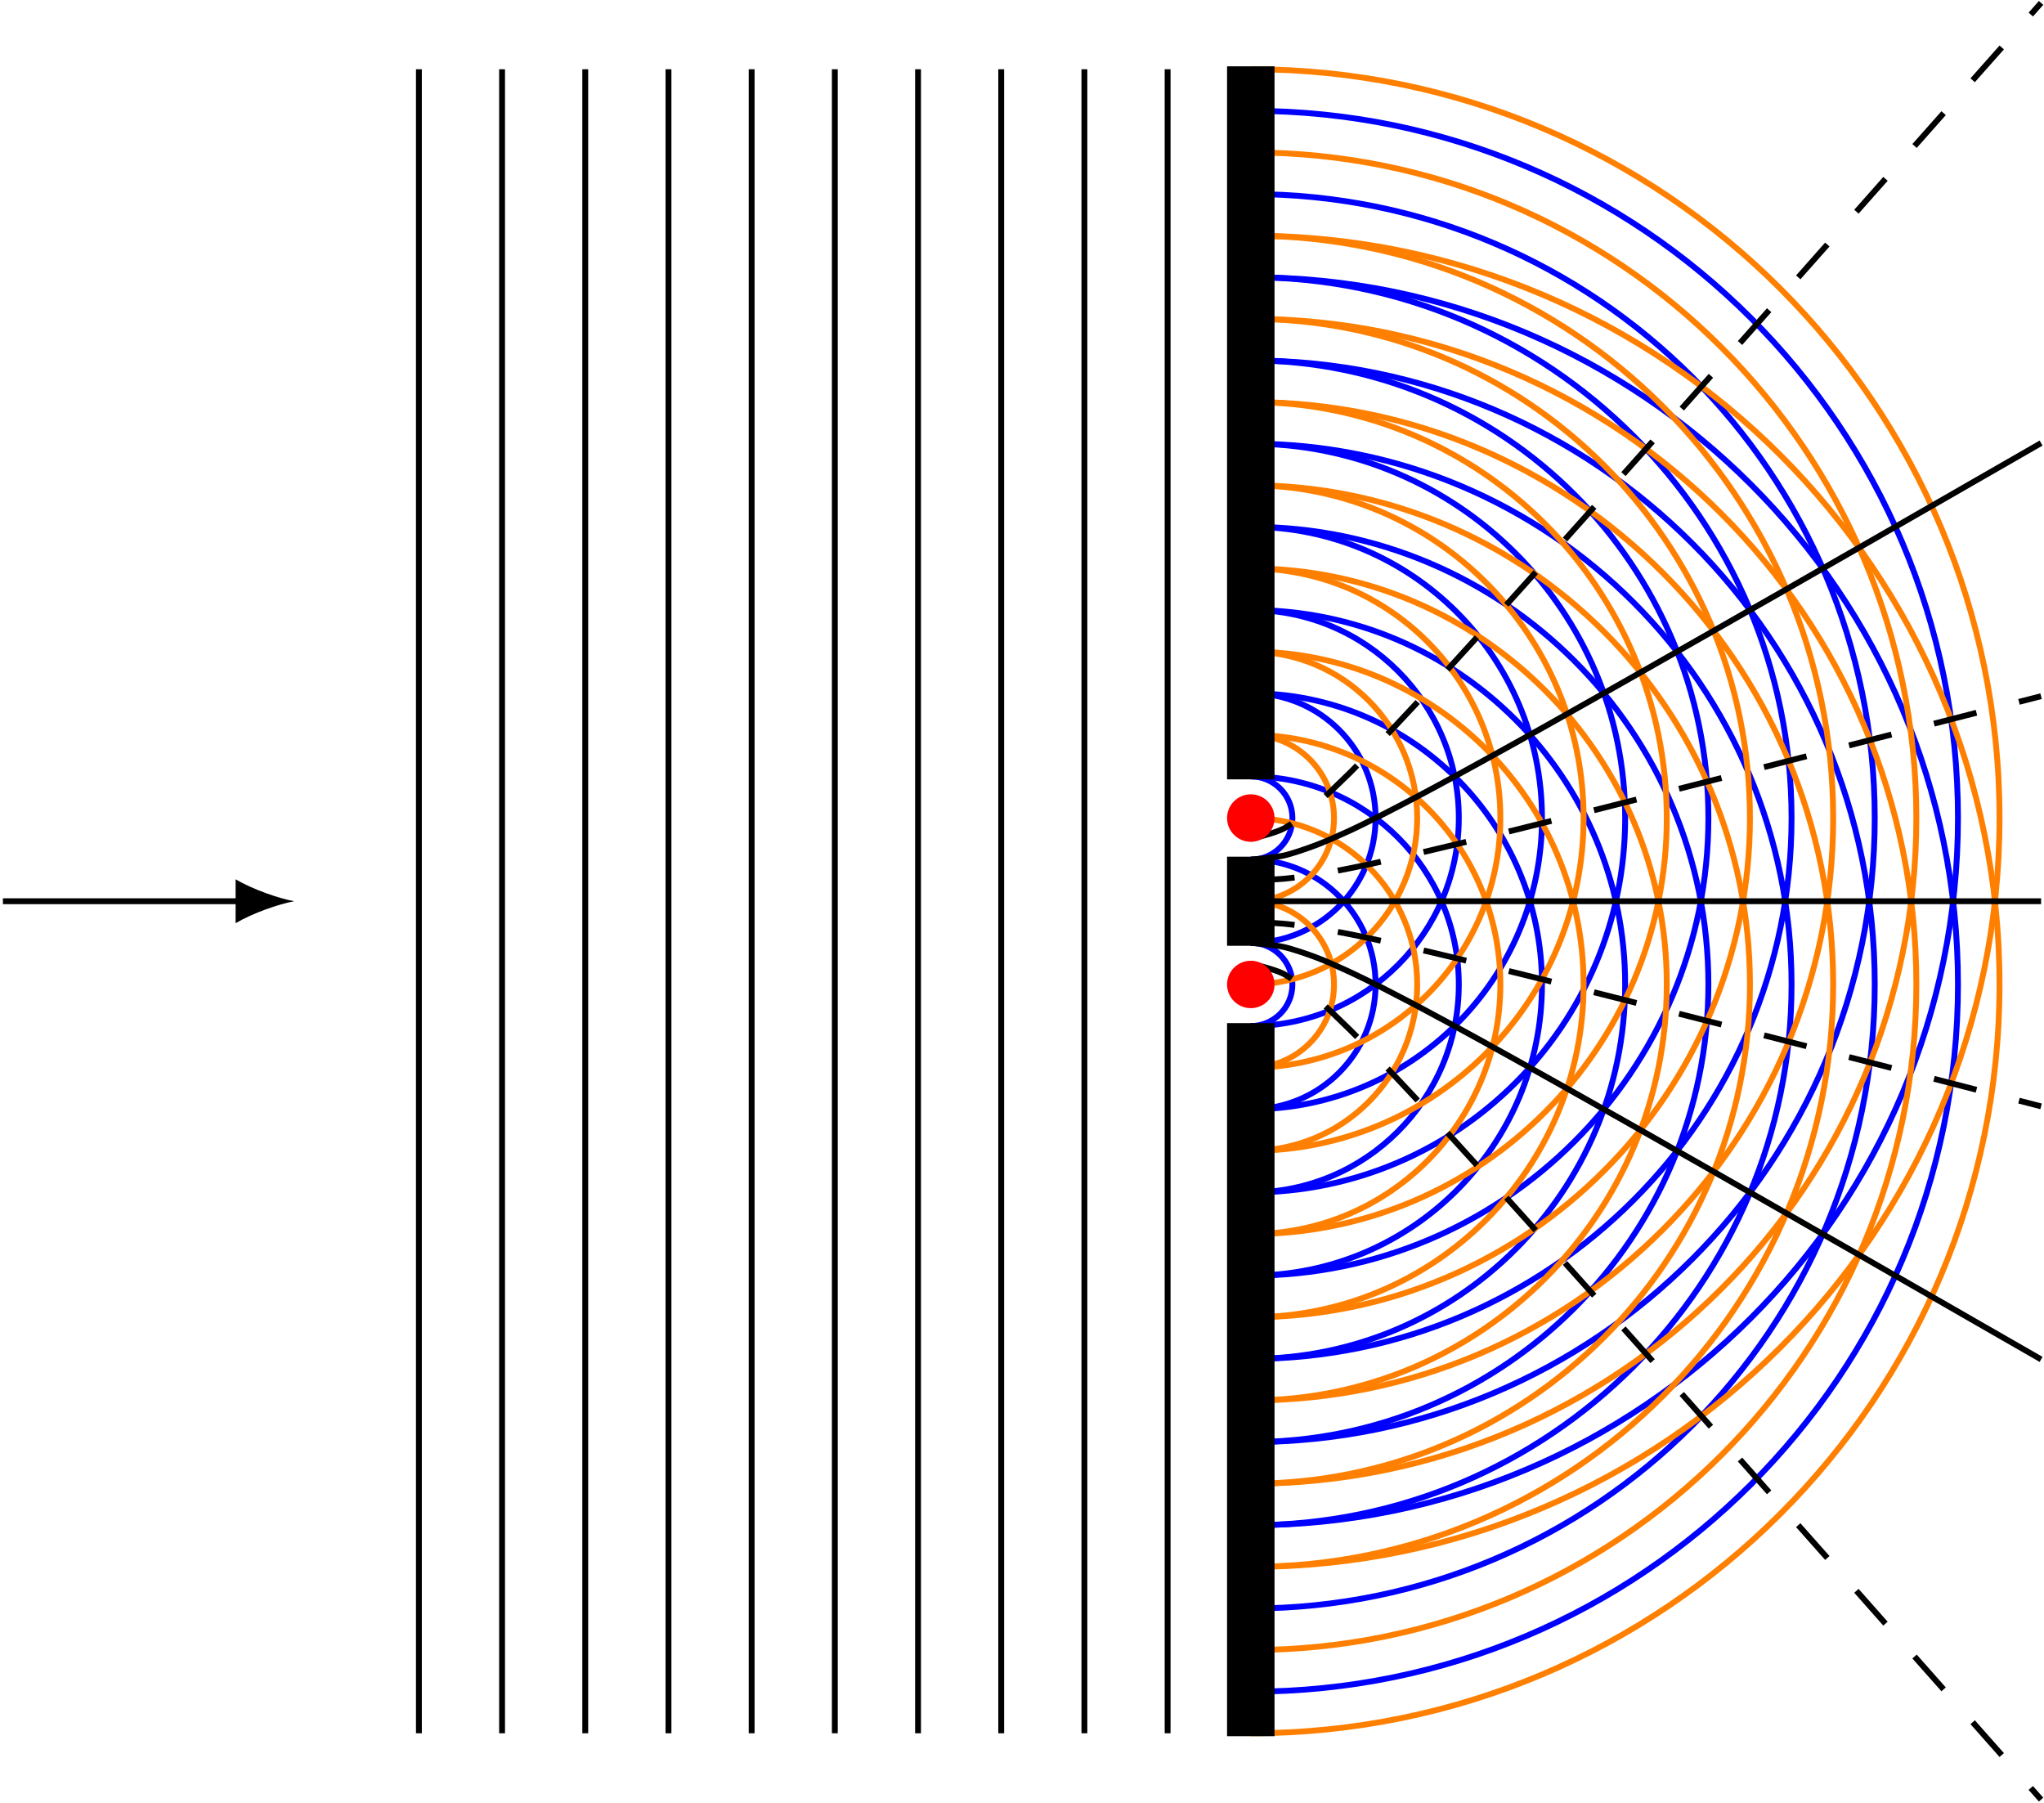
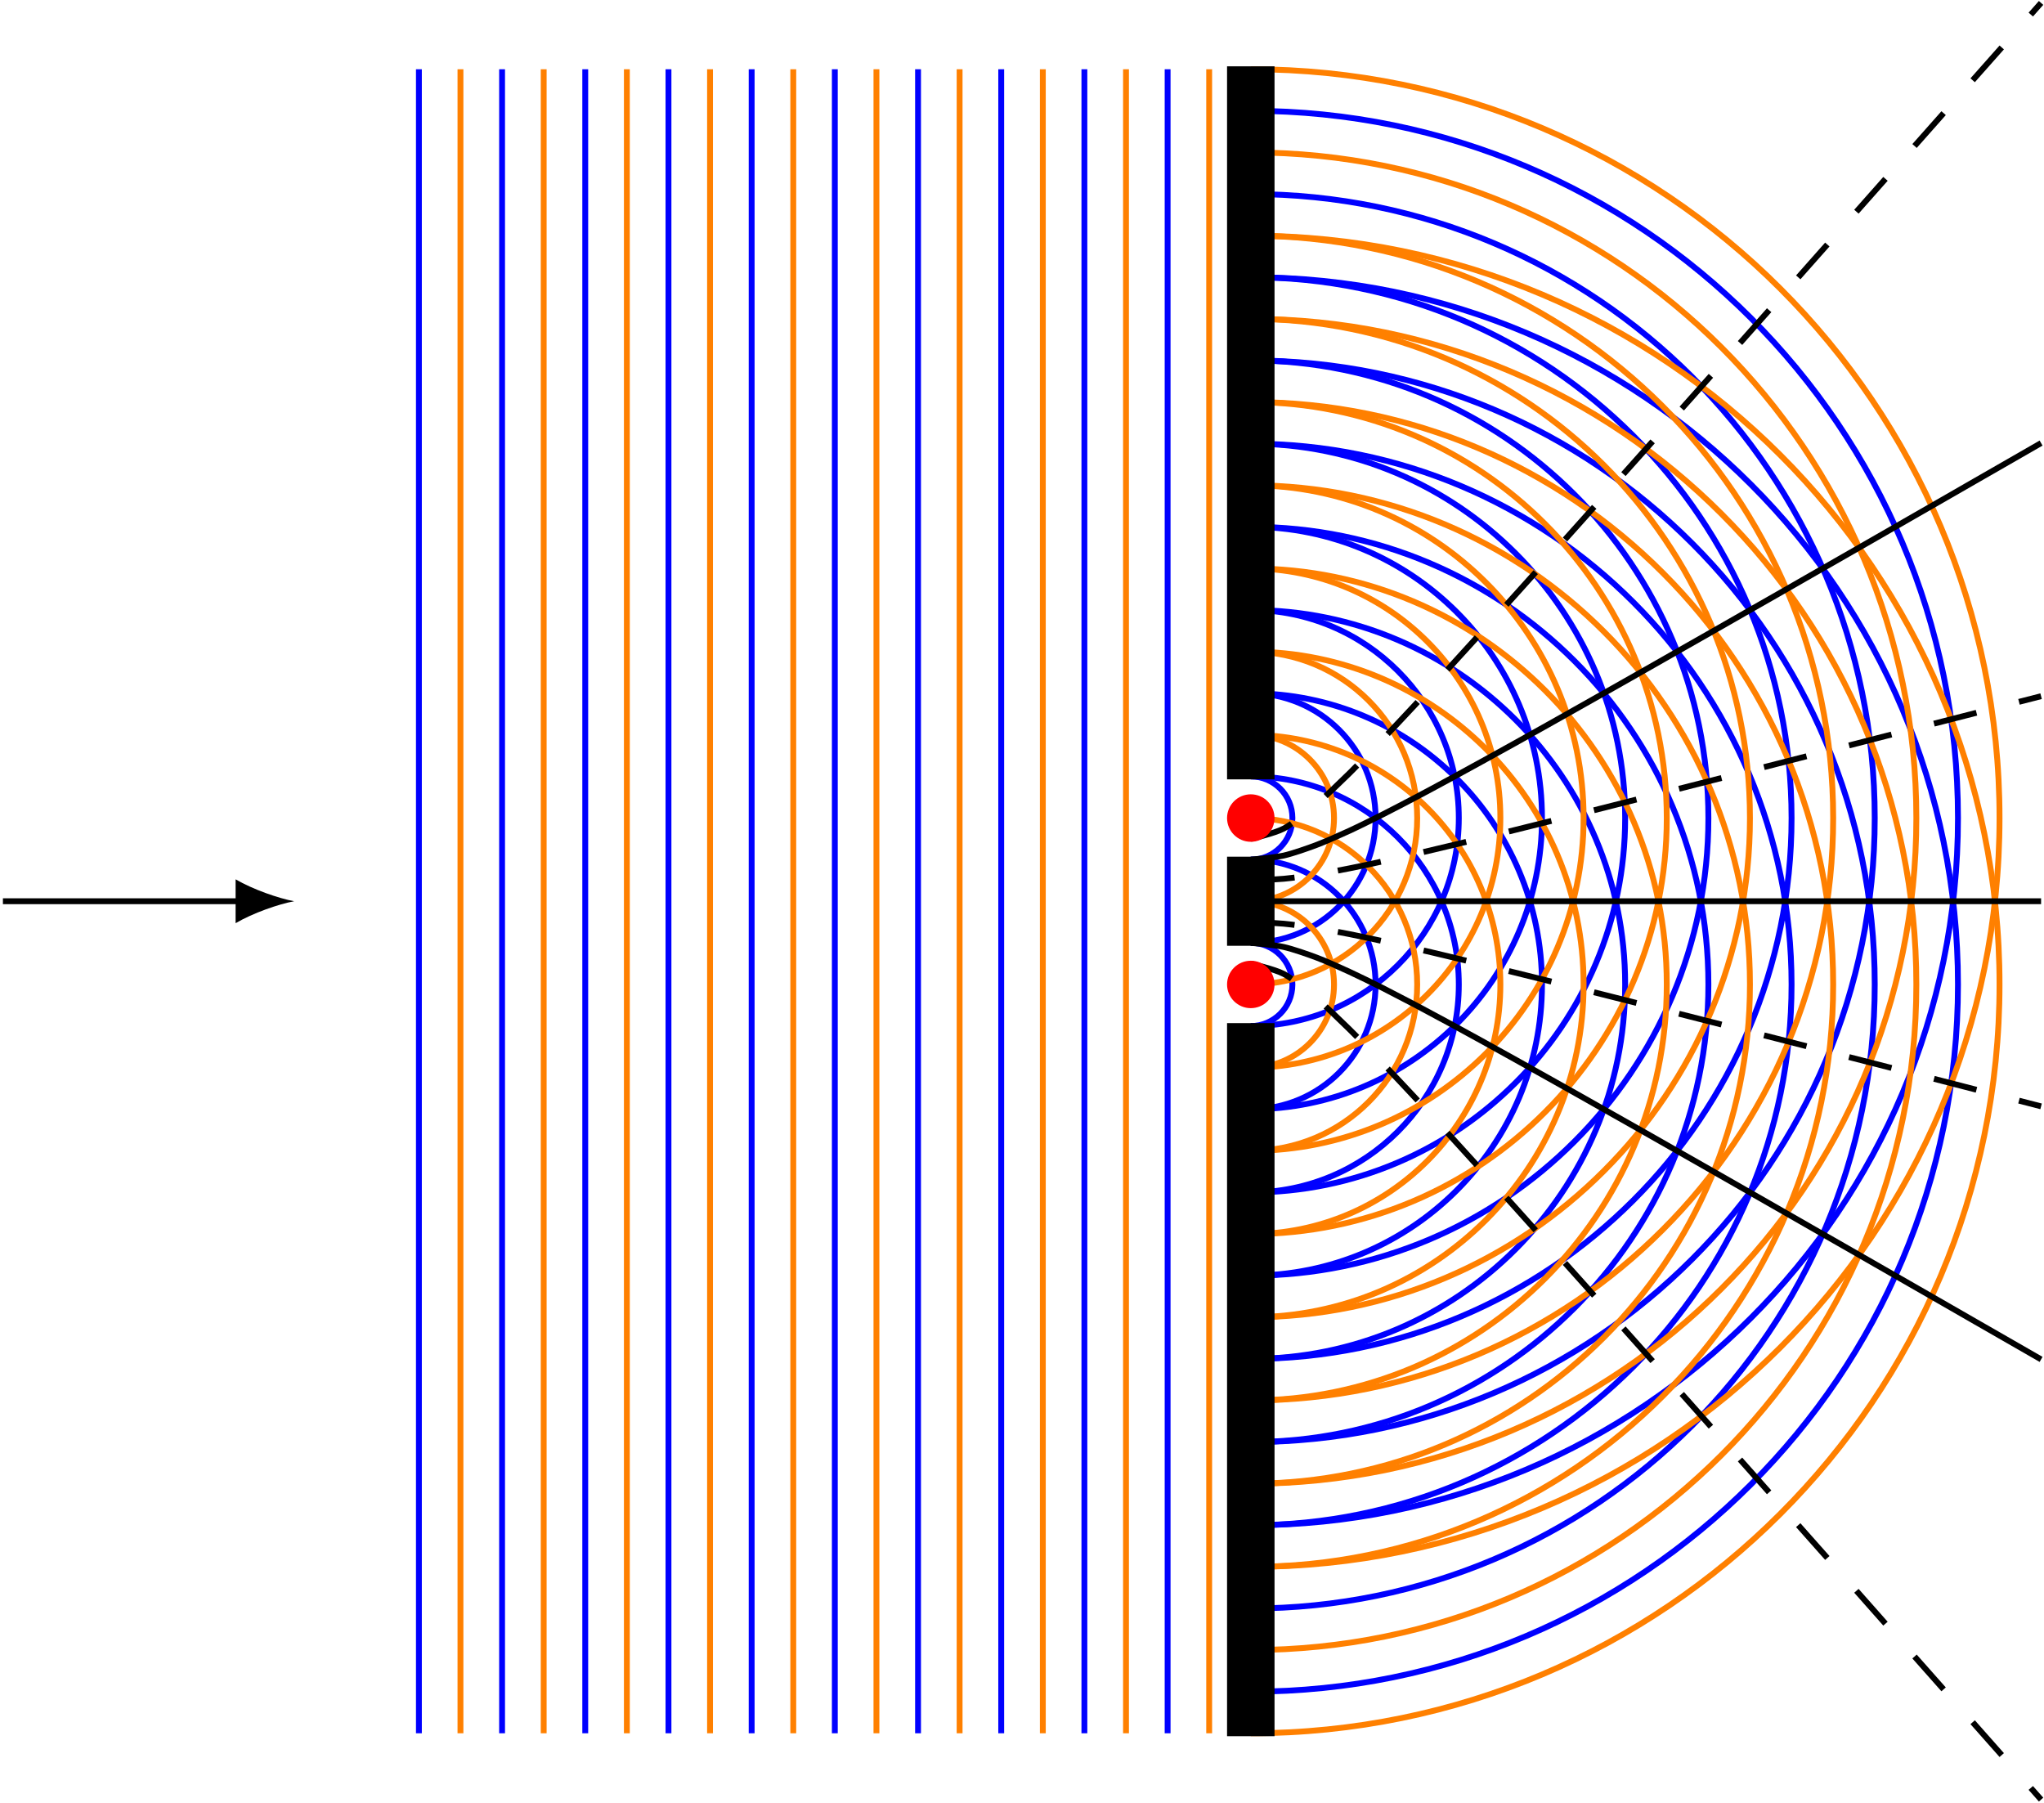
<svg xmlns="http://www.w3.org/2000/svg" width="139.293pt" height="122.822pt" viewBox="0 0 139.293 122.822" version="1.1">
  <defs>
    <clipPath id="clip1">
      <path d="M 79 1 L 139.293 1 L 139.293 110 L 79 110 Z M 79 1 " />
    </clipPath>
    <clipPath id="clip2">
      <path d="M 79 13 L 139.293 13 L 139.293 121 L 79 121 Z M 79 13 " />
    </clipPath>
    <clipPath id="clip3">
      <path d="M 79 0 L 139.293 0 L 139.293 113 L 79 113 Z M 79 0 " />
    </clipPath>
    <clipPath id="clip4">
      <path d="M 79 10 L 139.293 10 L 139.293 122.82 L 79 122.82 Z M 79 10 " />
    </clipPath>
    <clipPath id="clip5">
      <path d="M 79 58 L 139.293 58 L 139.293 99 L 79 99 Z M 79 58 " />
    </clipPath>
    <clipPath id="clip6">
      <path d="M 79 55 L 139.293 55 L 139.293 68 L 79 68 Z M 79 55 " />
    </clipPath>
    <clipPath id="clip7">
      <path d="M 79 24 L 139.293 24 L 139.293 65 L 79 65 Z M 79 24 " />
    </clipPath>
    <clipPath id="clip8">
      <path d="M 79 60 L 139.293 60 L 139.293 122.82 L 79 122.82 Z M 79 60 " />
    </clipPath>
    <clipPath id="clip9">
      <path d="M 79 57 L 139.293 57 L 139.293 82 L 79 82 Z M 79 57 " />
    </clipPath>
    <clipPath id="clip10">
      <path d="M 79 41 L 139.293 41 L 139.293 66 L 79 66 Z M 79 41 " />
    </clipPath>
    <clipPath id="clip11">
      <path d="M 79 0 L 139.293 0 L 139.293 63 L 79 63 Z M 79 0 " />
    </clipPath>
  </defs>
  <g id="surface1">
    <path style="fill:none;stroke-width:0.399;stroke-linecap:butt;stroke-linejoin:miter;stroke:rgb(0%,0%,0%);stroke-opacity:1;stroke-miterlimit:10;" d="M -85.04 0.001 L -68.786 0.001 " transform="matrix(1,0,0,-1,85.239,61.411)" />
    <path style=" stroke:none;fill-rule:nonzero;fill:rgb(0%,0%,0%);fill-opacity:1;" d="M 20.043 61.41 C 18.98 61.211 17.25 60.613 16.055 59.918 L 16.055 62.906 C 17.25 62.207 18.98 61.609 20.043 61.41 " />
-     <path style="fill:none;stroke-width:0.399;stroke-linecap:butt;stroke-linejoin:miter;stroke:rgb(0%,0%,0%);stroke-opacity:1;stroke-miterlimit:10;" d="M -56.692 -56.694 L -56.692 56.692 " transform="matrix(1,0,0,-1,85.239,61.411)" />
-     <path style="fill:none;stroke-width:0.399;stroke-linecap:butt;stroke-linejoin:miter;stroke:rgb(0%,0%,0%);stroke-opacity:1;stroke-miterlimit:10;" d="M -51.024 -56.694 L -51.024 56.692 " transform="matrix(1,0,0,-1,85.239,61.411)" />
-     <path style="fill:none;stroke-width:0.399;stroke-linecap:butt;stroke-linejoin:miter;stroke:rgb(0%,0%,0%);stroke-opacity:1;stroke-miterlimit:10;" d="M -45.356 -56.694 L -45.356 56.692 " transform="matrix(1,0,0,-1,85.239,61.411)" />
-     <path style="fill:none;stroke-width:0.399;stroke-linecap:butt;stroke-linejoin:miter;stroke:rgb(0%,0%,0%);stroke-opacity:1;stroke-miterlimit:10;" d="M -39.684 -56.694 L -39.684 56.692 " transform="matrix(1,0,0,-1,85.239,61.411)" />
-     <path style="fill:none;stroke-width:0.399;stroke-linecap:butt;stroke-linejoin:miter;stroke:rgb(0%,0%,0%);stroke-opacity:1;stroke-miterlimit:10;" d="M -34.016 -56.694 L -34.016 56.692 " transform="matrix(1,0,0,-1,85.239,61.411)" />
-     <path style="fill:none;stroke-width:0.399;stroke-linecap:butt;stroke-linejoin:miter;stroke:rgb(0%,0%,0%);stroke-opacity:1;stroke-miterlimit:10;" d="M -28.348 -56.694 L -28.348 56.692 " transform="matrix(1,0,0,-1,85.239,61.411)" />
-     <path style="fill:none;stroke-width:0.399;stroke-linecap:butt;stroke-linejoin:miter;stroke:rgb(0%,0%,0%);stroke-opacity:1;stroke-miterlimit:10;" d="M -22.677 -56.694 L -22.677 56.692 " transform="matrix(1,0,0,-1,85.239,61.411)" />
-     <path style="fill:none;stroke-width:0.399;stroke-linecap:butt;stroke-linejoin:miter;stroke:rgb(0%,0%,0%);stroke-opacity:1;stroke-miterlimit:10;" d="M -17.009 -56.694 L -17.009 56.692 " transform="matrix(1,0,0,-1,85.239,61.411)" />
-     <path style="fill:none;stroke-width:0.399;stroke-linecap:butt;stroke-linejoin:miter;stroke:rgb(0%,0%,0%);stroke-opacity:1;stroke-miterlimit:10;" d="M -11.341 -56.694 L -11.341 56.692 " transform="matrix(1,0,0,-1,85.239,61.411)" />
-     <path style="fill:none;stroke-width:0.399;stroke-linecap:butt;stroke-linejoin:miter;stroke:rgb(0%,0%,0%);stroke-opacity:1;stroke-miterlimit:10;" d="M -5.669 -56.694 L -5.669 56.692 " transform="matrix(1,0,0,-1,85.239,61.411)" />
+     <path style="fill:none;stroke-width:0.399;stroke-linecap:butt;stroke-linejoin:miter;stroke:rgb(0%,0%,100%);stroke-opacity:1;stroke-miterlimit:10;" d="M -56.692 -56.694 L -56.692 56.692 " transform="matrix(1,0,0,-1,85.239,61.411)" />
+     <path style="fill:none;stroke-width:0.399;stroke-linecap:butt;stroke-linejoin:miter;stroke:rgb(100%,50%,0%);stroke-opacity:1;stroke-miterlimit:10;" d="M -53.86 -56.694 L -53.86 56.692 " transform="matrix(1,0,0,-1,85.239,61.411)" />
+     <path style="fill:none;stroke-width:0.399;stroke-linecap:butt;stroke-linejoin:miter;stroke:rgb(0%,0%,100%);stroke-opacity:1;stroke-miterlimit:10;" d="M -51.024 -56.694 L -51.024 56.692 " transform="matrix(1,0,0,-1,85.239,61.411)" />
+     <path style="fill:none;stroke-width:0.399;stroke-linecap:butt;stroke-linejoin:miter;stroke:rgb(100%,50%,0%);stroke-opacity:1;stroke-miterlimit:10;" d="M -48.188 -56.694 L -48.188 56.692 " transform="matrix(1,0,0,-1,85.239,61.411)" />
+     <path style="fill:none;stroke-width:0.399;stroke-linecap:butt;stroke-linejoin:miter;stroke:rgb(0%,0%,100%);stroke-opacity:1;stroke-miterlimit:10;" d="M -45.356 -56.694 L -45.356 56.692 " transform="matrix(1,0,0,-1,85.239,61.411)" />
+     <path style="fill:none;stroke-width:0.399;stroke-linecap:butt;stroke-linejoin:miter;stroke:rgb(100%,50%,0%);stroke-opacity:1;stroke-miterlimit:10;" d="M -42.52 -56.694 L -42.52 56.692 " transform="matrix(1,0,0,-1,85.239,61.411)" />
+     <path style="fill:none;stroke-width:0.399;stroke-linecap:butt;stroke-linejoin:miter;stroke:rgb(0%,0%,100%);stroke-opacity:1;stroke-miterlimit:10;" d="M -39.684 -56.694 L -39.684 56.692 " transform="matrix(1,0,0,-1,85.239,61.411)" />
+     <path style="fill:none;stroke-width:0.399;stroke-linecap:butt;stroke-linejoin:miter;stroke:rgb(100%,50%,0%);stroke-opacity:1;stroke-miterlimit:10;" d="M -36.852 -56.694 L -36.852 56.692 " transform="matrix(1,0,0,-1,85.239,61.411)" />
+     <path style="fill:none;stroke-width:0.399;stroke-linecap:butt;stroke-linejoin:miter;stroke:rgb(0%,0%,100%);stroke-opacity:1;stroke-miterlimit:10;" d="M -34.016 -56.694 L -34.016 56.692 " transform="matrix(1,0,0,-1,85.239,61.411)" />
+     <path style="fill:none;stroke-width:0.399;stroke-linecap:butt;stroke-linejoin:miter;stroke:rgb(100%,50%,0%);stroke-opacity:1;stroke-miterlimit:10;" d="M -31.18 -56.694 L -31.18 56.692 " transform="matrix(1,0,0,-1,85.239,61.411)" />
+     <path style="fill:none;stroke-width:0.399;stroke-linecap:butt;stroke-linejoin:miter;stroke:rgb(0%,0%,100%);stroke-opacity:1;stroke-miterlimit:10;" d="M -28.348 -56.694 L -28.348 56.692 " transform="matrix(1,0,0,-1,85.239,61.411)" />
+     <path style="fill:none;stroke-width:0.399;stroke-linecap:butt;stroke-linejoin:miter;stroke:rgb(100%,50%,0%);stroke-opacity:1;stroke-miterlimit:10;" d="M -25.512 -56.694 L -25.512 56.692 " transform="matrix(1,0,0,-1,85.239,61.411)" />
+     <path style="fill:none;stroke-width:0.399;stroke-linecap:butt;stroke-linejoin:miter;stroke:rgb(0%,0%,100%);stroke-opacity:1;stroke-miterlimit:10;" d="M -22.677 -56.694 L -22.677 56.692 " transform="matrix(1,0,0,-1,85.239,61.411)" />
+     <path style="fill:none;stroke-width:0.399;stroke-linecap:butt;stroke-linejoin:miter;stroke:rgb(100%,50%,0%);stroke-opacity:1;stroke-miterlimit:10;" d="M -19.844 -56.694 L -19.844 56.692 " transform="matrix(1,0,0,-1,85.239,61.411)" />
+     <path style="fill:none;stroke-width:0.399;stroke-linecap:butt;stroke-linejoin:miter;stroke:rgb(0%,0%,100%);stroke-opacity:1;stroke-miterlimit:10;" d="M -17.009 -56.694 L -17.009 56.692 " transform="matrix(1,0,0,-1,85.239,61.411)" />
+     <path style="fill:none;stroke-width:0.399;stroke-linecap:butt;stroke-linejoin:miter;stroke:rgb(100%,50%,0%);stroke-opacity:1;stroke-miterlimit:10;" d="M -14.173 -56.694 L -14.173 56.692 " transform="matrix(1,0,0,-1,85.239,61.411)" />
+     <path style="fill:none;stroke-width:0.399;stroke-linecap:butt;stroke-linejoin:miter;stroke:rgb(0%,0%,100%);stroke-opacity:1;stroke-miterlimit:10;" d="M -11.341 -56.694 L -11.341 56.692 " transform="matrix(1,0,0,-1,85.239,61.411)" />
+     <path style="fill:none;stroke-width:0.399;stroke-linecap:butt;stroke-linejoin:miter;stroke:rgb(100%,50%,0%);stroke-opacity:1;stroke-miterlimit:10;" d="M -8.505 -56.694 L -8.505 56.692 " transform="matrix(1,0,0,-1,85.239,61.411)" />
+     <path style="fill:none;stroke-width:0.399;stroke-linecap:butt;stroke-linejoin:miter;stroke:rgb(0%,0%,100%);stroke-opacity:1;stroke-miterlimit:10;" d="M -5.669 -56.694 L -5.669 56.692 " transform="matrix(1,0,0,-1,85.239,61.411)" />
+     <path style="fill:none;stroke-width:0.399;stroke-linecap:butt;stroke-linejoin:miter;stroke:rgb(100%,50%,0%);stroke-opacity:1;stroke-miterlimit:10;" d="M -2.837 -56.694 L -2.837 56.692 " transform="matrix(1,0,0,-1,85.239,61.411)" />
    <path style="fill:none;stroke-width:0.399;stroke-linecap:butt;stroke-linejoin:miter;stroke:rgb(0%,0%,100%);stroke-opacity:1;stroke-miterlimit:10;" d="M -0.001 2.833 C 1.566 2.833 2.835 4.102 2.835 5.669 C 2.835 7.235 1.566 8.505 -0.001 8.505 " transform="matrix(1,0,0,-1,85.239,61.411)" />
    <path style="fill:none;stroke-width:0.399;stroke-linecap:butt;stroke-linejoin:miter;stroke:rgb(0%,0%,100%);stroke-opacity:1;stroke-miterlimit:10;" d="M -0.001 -8.503 C 1.566 -8.503 2.835 -7.234 2.835 -5.671 C 2.835 -4.105 1.566 -2.835 -0.001 -2.835 " transform="matrix(1,0,0,-1,85.239,61.411)" />
    <path style="fill:none;stroke-width:0.399;stroke-linecap:butt;stroke-linejoin:miter;stroke:rgb(0%,0%,100%);stroke-opacity:1;stroke-miterlimit:10;" d="M -0.001 -2.835 C 4.699 -2.835 8.503 0.974 8.503 5.669 C 8.503 10.364 4.699 14.173 -0.001 14.173 " transform="matrix(1,0,0,-1,85.239,61.411)" />
    <path style="fill:none;stroke-width:0.399;stroke-linecap:butt;stroke-linejoin:miter;stroke:rgb(0%,0%,100%);stroke-opacity:1;stroke-miterlimit:10;" d="M -0.001 -14.175 C 4.699 -14.175 8.503 -10.366 8.503 -5.671 C 8.503 -0.972 4.699 2.837 -0.001 2.837 " transform="matrix(1,0,0,-1,85.239,61.411)" />
    <path style="fill:none;stroke-width:0.399;stroke-linecap:butt;stroke-linejoin:miter;stroke:rgb(0%,0%,100%);stroke-opacity:1;stroke-miterlimit:10;" d="M -0.001 -8.503 C 7.827 -8.503 14.175 -2.159 14.175 5.669 C 14.175 13.497 7.827 19.845 -0.001 19.845 " transform="matrix(1,0,0,-1,85.239,61.411)" />
    <path style="fill:none;stroke-width:0.399;stroke-linecap:butt;stroke-linejoin:miter;stroke:rgb(0%,0%,100%);stroke-opacity:1;stroke-miterlimit:10;" d="M -0.001 -19.843 C 7.827 -19.843 14.175 -13.495 14.175 -5.671 C 14.175 2.157 7.827 8.505 -0.001 8.505 " transform="matrix(1,0,0,-1,85.239,61.411)" />
    <path style="fill:none;stroke-width:0.399;stroke-linecap:butt;stroke-linejoin:miter;stroke:rgb(0%,0%,100%);stroke-opacity:1;stroke-miterlimit:10;" d="M -0.001 -14.175 C 10.96 -14.175 19.843 -5.288 19.843 5.669 C 19.843 16.63 10.96 25.513 -0.001 25.513 " transform="matrix(1,0,0,-1,85.239,61.411)" />
    <path style="fill:none;stroke-width:0.399;stroke-linecap:butt;stroke-linejoin:miter;stroke:rgb(0%,0%,100%);stroke-opacity:1;stroke-miterlimit:10;" d="M -0.001 -25.511 C 10.96 -25.511 19.843 -16.628 19.843 -5.671 C 19.843 5.29 10.96 14.173 -0.001 14.173 " transform="matrix(1,0,0,-1,85.239,61.411)" />
    <path style="fill:none;stroke-width:0.399;stroke-linecap:butt;stroke-linejoin:miter;stroke:rgb(0%,0%,100%);stroke-opacity:1;stroke-miterlimit:10;" d="M -0.001 -19.843 C 14.089 -19.843 25.511 -8.421 25.511 5.669 C 25.511 19.759 14.089 31.181 -0.001 31.181 " transform="matrix(1,0,0,-1,85.239,61.411)" />
    <path style="fill:none;stroke-width:0.399;stroke-linecap:butt;stroke-linejoin:miter;stroke:rgb(0%,0%,100%);stroke-opacity:1;stroke-miterlimit:10;" d="M -0.001 -31.183 C 14.089 -31.183 25.511 -19.761 25.511 -5.671 C 25.511 8.419 14.089 19.845 -0.001 19.845 " transform="matrix(1,0,0,-1,85.239,61.411)" />
    <path style="fill:none;stroke-width:0.399;stroke-linecap:butt;stroke-linejoin:miter;stroke:rgb(0%,0%,100%);stroke-opacity:1;stroke-miterlimit:10;" d="M -0.001 -25.511 C 17.222 -25.511 31.183 -11.55 31.183 5.669 C 31.183 22.891 17.222 36.852 -0.001 36.852 " transform="matrix(1,0,0,-1,85.239,61.411)" />
    <path style="fill:none;stroke-width:0.399;stroke-linecap:butt;stroke-linejoin:miter;stroke:rgb(0%,0%,100%);stroke-opacity:1;stroke-miterlimit:10;" d="M -0.001 -36.851 C 17.222 -36.851 31.183 -22.89 31.183 -5.671 C 31.183 11.552 17.222 25.513 -0.001 25.513 " transform="matrix(1,0,0,-1,85.239,61.411)" />
    <path style="fill:none;stroke-width:0.399;stroke-linecap:butt;stroke-linejoin:miter;stroke:rgb(0%,0%,100%);stroke-opacity:1;stroke-miterlimit:10;" d="M -0.001 -31.183 C 20.351 -31.183 36.851 -14.683 36.851 5.669 C 36.851 26.02 20.351 42.52 -0.001 42.52 " transform="matrix(1,0,0,-1,85.239,61.411)" />
    <path style="fill:none;stroke-width:0.399;stroke-linecap:butt;stroke-linejoin:miter;stroke:rgb(0%,0%,100%);stroke-opacity:1;stroke-miterlimit:10;" d="M -0.001 -42.519 C 20.351 -42.519 36.851 -26.023 36.851 -5.671 C 36.851 14.684 20.351 31.181 -0.001 31.181 " transform="matrix(1,0,0,-1,85.239,61.411)" />
    <path style="fill:none;stroke-width:0.399;stroke-linecap:butt;stroke-linejoin:miter;stroke:rgb(0%,0%,100%);stroke-opacity:1;stroke-miterlimit:10;" d="M -0.001 -36.851 C 23.484 -36.851 42.519 -17.816 42.519 5.669 C 42.519 29.153 23.484 48.188 -0.001 48.188 " transform="matrix(1,0,0,-1,85.239,61.411)" />
    <path style="fill:none;stroke-width:0.399;stroke-linecap:butt;stroke-linejoin:miter;stroke:rgb(0%,0%,100%);stroke-opacity:1;stroke-miterlimit:10;" d="M -0.001 -48.191 C 23.484 -48.191 42.519 -29.151 42.519 -5.671 C 42.519 17.813 23.484 36.852 -0.001 36.852 " transform="matrix(1,0,0,-1,85.239,61.411)" />
    <g clip-path="url(#clip1)" clip-rule="nonzero">
      <path style="fill:none;stroke-width:0.399;stroke-linecap:butt;stroke-linejoin:miter;stroke:rgb(0%,0%,100%);stroke-opacity:1;stroke-miterlimit:10;" d="M -0.001 -42.519 C 26.613 -42.519 48.191 -20.944 48.191 5.669 C 48.191 32.282 26.613 53.86 -0.001 53.86 " transform="matrix(1,0,0,-1,85.239,61.411)" />
    </g>
    <g clip-path="url(#clip2)" clip-rule="nonzero">
      <path style="fill:none;stroke-width:0.399;stroke-linecap:butt;stroke-linejoin:miter;stroke:rgb(0%,0%,100%);stroke-opacity:1;stroke-miterlimit:10;" d="M -0.001 -53.859 C 26.613 -53.859 48.191 -32.284 48.191 -5.671 C 48.191 20.946 26.613 42.52 -0.001 42.52 " transform="matrix(1,0,0,-1,85.239,61.411)" />
    </g>
    <path style="fill:none;stroke-width:0.399;stroke-linecap:butt;stroke-linejoin:miter;stroke:rgb(100%,50%,0%);stroke-opacity:1;stroke-miterlimit:10;" d="M -0.001 0.001 C 3.132 0.001 5.671 2.54 5.671 5.669 C 5.671 8.802 3.132 11.337 -0.001 11.337 " transform="matrix(1,0,0,-1,85.239,61.411)" />
    <path style="fill:none;stroke-width:0.399;stroke-linecap:butt;stroke-linejoin:miter;stroke:rgb(100%,50%,0%);stroke-opacity:1;stroke-miterlimit:10;" d="M -0.001 -11.339 C 3.132 -11.339 5.671 -8.8 5.671 -5.671 C 5.671 -2.538 3.132 0.001 -0.001 0.001 " transform="matrix(1,0,0,-1,85.239,61.411)" />
    <path style="fill:none;stroke-width:0.399;stroke-linecap:butt;stroke-linejoin:miter;stroke:rgb(100%,50%,0%);stroke-opacity:1;stroke-miterlimit:10;" d="M -0.001 -5.671 C 6.261 -5.671 11.339 -0.593 11.339 5.669 C 11.339 11.931 6.261 17.009 -0.001 17.009 " transform="matrix(1,0,0,-1,85.239,61.411)" />
    <path style="fill:none;stroke-width:0.399;stroke-linecap:butt;stroke-linejoin:miter;stroke:rgb(100%,50%,0%);stroke-opacity:1;stroke-miterlimit:10;" d="M -0.001 -17.007 C 6.261 -17.007 11.339 -11.933 11.339 -5.671 C 11.339 0.595 6.261 5.669 -0.001 5.669 " transform="matrix(1,0,0,-1,85.239,61.411)" />
    <path style="fill:none;stroke-width:0.399;stroke-linecap:butt;stroke-linejoin:miter;stroke:rgb(100%,50%,0%);stroke-opacity:1;stroke-miterlimit:10;" d="M -0.001 -11.339 C 9.394 -11.339 17.007 -3.726 17.007 5.669 C 17.007 15.063 9.394 22.677 -0.001 22.677 " transform="matrix(1,0,0,-1,85.239,61.411)" />
    <path style="fill:none;stroke-width:0.399;stroke-linecap:butt;stroke-linejoin:miter;stroke:rgb(100%,50%,0%);stroke-opacity:1;stroke-miterlimit:10;" d="M -0.001 -22.679 C 9.394 -22.679 17.007 -15.062 17.007 -5.671 C 17.007 3.724 9.394 11.337 -0.001 11.337 " transform="matrix(1,0,0,-1,85.239,61.411)" />
    <path style="fill:none;stroke-width:0.399;stroke-linecap:butt;stroke-linejoin:miter;stroke:rgb(100%,50%,0%);stroke-opacity:1;stroke-miterlimit:10;" d="M -0.001 -17.007 C 12.523 -17.007 22.679 -6.855 22.679 5.669 C 22.679 18.192 12.523 28.345 -0.001 28.345 " transform="matrix(1,0,0,-1,85.239,61.411)" />
    <path style="fill:none;stroke-width:0.399;stroke-linecap:butt;stroke-linejoin:miter;stroke:rgb(100%,50%,0%);stroke-opacity:1;stroke-miterlimit:10;" d="M -0.001 -28.347 C 12.523 -28.347 22.679 -18.194 22.679 -5.671 C 22.679 6.856 12.523 17.009 -0.001 17.009 " transform="matrix(1,0,0,-1,85.239,61.411)" />
    <path style="fill:none;stroke-width:0.399;stroke-linecap:butt;stroke-linejoin:miter;stroke:rgb(100%,50%,0%);stroke-opacity:1;stroke-miterlimit:10;" d="M -0.001 -22.679 C 15.656 -22.679 28.347 -9.987 28.347 5.669 C 28.347 21.325 15.656 34.016 -0.001 34.016 " transform="matrix(1,0,0,-1,85.239,61.411)" />
    <path style="fill:none;stroke-width:0.399;stroke-linecap:butt;stroke-linejoin:miter;stroke:rgb(100%,50%,0%);stroke-opacity:1;stroke-miterlimit:10;" d="M -0.001 -34.015 C 15.656 -34.015 28.347 -21.323 28.347 -5.671 C 28.347 9.985 15.656 22.677 -0.001 22.677 " transform="matrix(1,0,0,-1,85.239,61.411)" />
    <path style="fill:none;stroke-width:0.399;stroke-linecap:butt;stroke-linejoin:miter;stroke:rgb(100%,50%,0%);stroke-opacity:1;stroke-miterlimit:10;" d="M -0.001 -28.347 C 18.788 -28.347 34.015 -13.116 34.015 5.669 C 34.015 24.454 18.788 39.684 -0.001 39.684 " transform="matrix(1,0,0,-1,85.239,61.411)" />
    <path style="fill:none;stroke-width:0.399;stroke-linecap:butt;stroke-linejoin:miter;stroke:rgb(100%,50%,0%);stroke-opacity:1;stroke-miterlimit:10;" d="M -0.001 -39.687 C 18.788 -39.687 34.015 -24.456 34.015 -5.671 C 34.015 13.118 18.788 28.345 -0.001 28.345 " transform="matrix(1,0,0,-1,85.239,61.411)" />
    <path style="fill:none;stroke-width:0.399;stroke-linecap:butt;stroke-linejoin:miter;stroke:rgb(100%,50%,0%);stroke-opacity:1;stroke-miterlimit:10;" d="M -0.001 -34.015 C 21.917 -34.015 39.687 -16.249 39.687 5.669 C 39.687 27.587 21.917 45.352 -0.001 45.352 " transform="matrix(1,0,0,-1,85.239,61.411)" />
    <path style="fill:none;stroke-width:0.399;stroke-linecap:butt;stroke-linejoin:miter;stroke:rgb(100%,50%,0%);stroke-opacity:1;stroke-miterlimit:10;" d="M -0.001 -45.355 C 21.917 -45.355 39.687 -27.585 39.687 -5.671 C 39.687 16.247 21.917 34.016 -0.001 34.016 " transform="matrix(1,0,0,-1,85.239,61.411)" />
    <path style="fill:none;stroke-width:0.399;stroke-linecap:butt;stroke-linejoin:miter;stroke:rgb(100%,50%,0%);stroke-opacity:1;stroke-miterlimit:10;" d="M -0.001 -39.687 C 25.05 -39.687 45.355 -19.378 45.355 5.669 C 45.355 30.72 25.05 51.024 -0.001 51.024 " transform="matrix(1,0,0,-1,85.239,61.411)" />
    <path style="fill:none;stroke-width:0.399;stroke-linecap:butt;stroke-linejoin:miter;stroke:rgb(100%,50%,0%);stroke-opacity:1;stroke-miterlimit:10;" d="M -0.001 -51.023 C 25.05 -51.023 45.355 -30.718 45.355 -5.671 C 45.355 19.38 25.05 39.684 -0.001 39.684 " transform="matrix(1,0,0,-1,85.239,61.411)" />
    <g clip-path="url(#clip3)" clip-rule="nonzero">
      <path style="fill:none;stroke-width:0.399;stroke-linecap:butt;stroke-linejoin:miter;stroke:rgb(100%,50%,0%);stroke-opacity:1;stroke-miterlimit:10;" d="M -0.001 -45.355 C 28.179 -45.355 51.023 -22.511 51.023 5.669 C 51.023 33.849 28.179 56.692 -0.001 56.692 " transform="matrix(1,0,0,-1,85.239,61.411)" />
    </g>
    <g clip-path="url(#clip4)" clip-rule="nonzero">
      <path style="fill:none;stroke-width:0.399;stroke-linecap:butt;stroke-linejoin:miter;stroke:rgb(100%,50%,0%);stroke-opacity:1;stroke-miterlimit:10;" d="M -0.001 -56.694 C 28.179 -56.694 51.023 -33.851 51.023 -5.671 C 51.023 22.509 28.179 45.352 -0.001 45.352 " transform="matrix(1,0,0,-1,85.239,61.411)" />
    </g>
    <g clip-path="url(#clip5)" clip-rule="nonzero">
      <path style="fill:none;stroke-width:0.399;stroke-linecap:butt;stroke-linejoin:miter;stroke:rgb(0%,0%,0%);stroke-opacity:1;stroke-miterlimit:10;" d="M -0.001 -2.835 C -0.001 -2.835 1.62 -2.976 2.245 -3.116 C 2.866 -3.257 3.866 -3.605 4.488 -3.839 C 5.113 -4.073 6.109 -4.523 6.734 -4.812 C 7.355 -5.097 8.355 -5.593 8.976 -5.905 C 9.597 -6.222 10.597 -6.741 11.222 -7.069 C 11.843 -7.398 12.843 -7.937 13.464 -8.273 C 14.085 -8.609 15.085 -9.159 15.706 -9.499 C 16.331 -9.843 17.327 -10.398 17.952 -10.745 C 18.573 -11.089 19.573 -11.648 20.195 -11.999 C 20.82 -12.347 21.816 -12.909 22.441 -13.261 C 23.062 -13.612 24.062 -14.175 24.683 -14.53 C 25.308 -14.882 26.304 -15.448 26.929 -15.8 C 27.55 -16.155 28.55 -16.722 29.171 -17.077 C 29.796 -17.433 30.792 -18.003 31.417 -18.355 C 32.038 -18.71 33.038 -19.28 33.659 -19.636 C 34.284 -19.991 35.281 -20.566 35.906 -20.921 C 36.527 -21.276 37.527 -21.847 38.148 -22.206 C 38.773 -22.562 39.769 -23.132 40.394 -23.491 C 41.015 -23.847 42.015 -24.421 42.636 -24.776 C 43.257 -25.132 44.257 -25.706 44.878 -26.062 C 45.503 -26.421 46.503 -26.995 47.124 -27.351 C 47.745 -27.71 48.745 -28.284 49.366 -28.64 C 49.991 -28.999 50.988 -29.573 51.613 -29.929 C 52.234 -30.288 53.855 -31.218 53.855 -31.218 " transform="matrix(1,0,0,-1,85.239,61.411)" />
    </g>
    <g clip-path="url(#clip6)" clip-rule="nonzero">
      <path style="fill:none;stroke-width:0.399;stroke-linecap:butt;stroke-linejoin:miter;stroke:rgb(0%,0%,0%);stroke-opacity:1;stroke-miterlimit:10;" d="M -0.001 0.001 C -0.001 0.001 1.62 0.001 2.245 0.001 C 2.866 0.001 3.866 0.001 4.488 0.001 C 5.113 0.001 6.109 0.001 6.734 0.001 C 7.355 0.001 8.355 0.001 8.976 0.001 C 9.597 0.001 10.597 0.001 11.222 0.001 C 11.843 0.001 12.843 0.001 13.464 0.001 C 14.085 0.001 15.085 0.001 15.706 0.001 C 16.331 0.001 17.327 0.001 17.952 0.001 C 18.573 0.001 19.573 0.001 20.195 0.001 C 20.82 0.001 21.816 0.001 22.441 0.001 C 23.062 0.001 24.062 0.001 24.683 0.001 C 25.308 0.001 26.304 0.001 26.929 0.001 C 27.55 0.001 28.55 0.001 29.171 0.001 C 29.796 0.001 30.792 0.001 31.417 0.001 C 32.038 0.001 33.038 0.001 33.659 0.001 C 34.284 0.001 35.281 0.001 35.906 0.001 C 36.527 0.001 37.527 0.001 38.148 0.001 C 38.773 0.001 39.769 0.001 40.394 0.001 C 41.015 0.001 42.015 0.001 42.636 0.001 C 43.257 0.001 44.257 0.001 44.878 0.001 C 45.503 0.001 46.503 0.001 47.124 0.001 C 47.745 0.001 48.745 0.001 49.366 0.001 C 49.991 0.001 50.988 0.001 51.613 0.001 C 52.234 0.001 53.855 0.001 53.855 0.001 " transform="matrix(1,0,0,-1,85.239,61.411)" />
    </g>
    <g clip-path="url(#clip7)" clip-rule="nonzero">
      <path style="fill:none;stroke-width:0.399;stroke-linecap:butt;stroke-linejoin:miter;stroke:rgb(0%,0%,0%);stroke-opacity:1;stroke-miterlimit:10;" d="M -0.001 2.833 C -0.001 2.833 1.62 2.977 2.245 3.114 C 2.866 3.255 3.866 3.606 4.488 3.841 C 5.113 4.075 6.109 4.524 6.734 4.809 C 7.355 5.095 8.355 5.595 8.976 5.907 C 9.597 6.22 10.597 6.743 11.222 7.071 C 11.843 7.399 12.843 7.934 13.464 8.274 C 14.085 8.61 15.085 9.157 15.706 9.501 C 16.331 9.845 17.327 10.395 17.952 10.743 C 18.573 11.091 19.573 11.649 20.195 11.997 C 20.82 12.348 21.816 12.911 22.441 13.263 C 23.062 13.61 24.062 14.177 24.683 14.528 C 25.308 14.88 26.304 15.446 26.929 15.802 C 27.55 16.153 28.55 16.724 29.171 17.079 C 29.796 17.431 30.792 18.001 31.417 18.356 C 32.038 18.712 33.038 19.282 33.659 19.638 C 34.284 19.993 35.281 20.563 35.906 20.919 C 36.527 21.278 37.527 21.849 38.148 22.204 C 38.773 22.559 39.769 23.134 40.394 23.489 C 41.015 23.849 42.015 24.419 42.636 24.774 C 43.257 25.134 44.257 25.708 44.878 26.063 C 45.503 26.419 46.503 26.993 47.124 27.352 C 47.745 27.708 48.745 28.282 49.366 28.641 C 49.991 28.997 50.988 29.571 51.613 29.931 C 52.234 30.286 53.855 31.22 53.855 31.22 " transform="matrix(1,0,0,-1,85.239,61.411)" />
    </g>
    <g clip-path="url(#clip8)" clip-rule="nonzero">
      <path style="fill:none;stroke-width:0.399;stroke-linecap:butt;stroke-linejoin:miter;stroke:rgb(0%,0%,0%);stroke-opacity:1;stroke-dasharray:2.989,2.989;stroke-miterlimit:10;" d="M -0.001 -4.253 C -0.001 -4.253 1.62 -4.624 2.245 -4.952 C 2.866 -5.284 3.866 -6.105 4.488 -6.628 C 5.113 -7.155 6.109 -8.128 6.734 -8.737 C 7.355 -9.347 8.355 -10.382 8.976 -11.03 C 9.597 -11.679 10.597 -12.745 11.222 -13.413 C 11.843 -14.081 12.843 -15.167 13.464 -15.847 C 14.085 -16.526 15.085 -17.624 15.706 -18.312 C 16.331 -18.995 17.327 -20.105 17.952 -20.792 C 18.573 -21.484 19.573 -22.597 20.195 -23.292 C 20.82 -23.984 21.816 -25.101 22.441 -25.796 C 23.062 -26.491 24.062 -27.612 24.683 -28.308 C 25.308 -29.007 26.304 -30.128 26.929 -30.827 C 27.55 -31.526 28.55 -32.648 29.171 -33.347 C 29.796 -34.05 30.792 -35.171 31.417 -35.874 C 32.038 -36.573 33.038 -37.698 33.659 -38.401 C 34.284 -39.105 35.281 -40.23 35.906 -40.933 C 36.527 -41.632 37.527 -42.761 38.148 -43.464 C 38.773 -44.163 39.769 -45.292 40.394 -45.995 C 41.015 -46.698 42.015 -47.827 42.636 -48.53 C 43.257 -49.234 44.257 -50.362 44.878 -51.066 C 45.503 -51.769 46.503 -52.898 47.124 -53.601 C 47.745 -54.304 48.745 -55.433 49.366 -56.136 C 49.991 -56.839 50.988 -57.972 51.613 -58.675 C 52.234 -59.378 53.855 -61.214 53.855 -61.214 " transform="matrix(1,0,0,-1,85.239,61.411)" />
    </g>
    <g clip-path="url(#clip9)" clip-rule="nonzero">
      <path style="fill:none;stroke-width:0.399;stroke-linecap:butt;stroke-linejoin:miter;stroke:rgb(0%,0%,0%);stroke-opacity:1;stroke-dasharray:2.989,2.989;stroke-miterlimit:10;" d="M -0.001 -1.417 C -0.001 -1.417 1.62 -1.472 2.245 -1.53 C 2.866 -1.589 3.866 -1.73 4.488 -1.831 C 5.113 -1.929 6.109 -2.12 6.734 -2.241 C 7.355 -2.366 8.355 -2.581 8.976 -2.714 C 9.597 -2.851 10.597 -3.081 11.222 -3.226 C 11.843 -3.366 12.843 -3.605 13.464 -3.753 C 14.085 -3.901 15.085 -4.144 15.706 -4.296 C 16.331 -4.448 17.327 -4.691 17.952 -4.847 C 18.573 -4.999 19.573 -5.249 20.195 -5.402 C 20.82 -5.558 21.816 -5.808 22.441 -5.964 C 23.062 -6.12 24.062 -6.37 24.683 -6.527 C 25.308 -6.683 26.304 -6.937 26.929 -7.093 C 27.55 -7.249 28.55 -7.503 29.171 -7.663 C 29.796 -7.819 30.792 -8.073 31.417 -8.234 C 32.038 -8.39 33.038 -8.644 33.659 -8.804 C 34.284 -8.964 35.281 -9.218 35.906 -9.374 C 36.527 -9.534 37.527 -9.788 38.148 -9.948 C 38.773 -10.109 39.769 -10.362 40.394 -10.523 C 41.015 -10.683 42.015 -10.937 42.636 -11.097 C 43.257 -11.257 44.257 -11.511 44.878 -11.671 C 45.503 -11.831 46.503 -12.085 47.124 -12.245 C 47.745 -12.405 48.745 -12.663 49.366 -12.823 C 49.991 -12.984 50.988 -13.237 51.613 -13.398 C 52.234 -13.558 53.855 -13.976 53.855 -13.976 " transform="matrix(1,0,0,-1,85.239,61.411)" />
    </g>
    <g clip-path="url(#clip10)" clip-rule="nonzero">
      <path style="fill:none;stroke-width:0.399;stroke-linecap:butt;stroke-linejoin:miter;stroke:rgb(0%,0%,0%);stroke-opacity:1;stroke-dasharray:2.989,2.989;stroke-miterlimit:10;" d="M -0.001 1.419 C -0.001 1.419 1.62 1.474 2.245 1.532 C 2.866 1.587 3.866 1.731 4.488 1.829 C 5.113 1.931 6.109 2.118 6.734 2.243 C 7.355 2.364 8.355 2.579 8.976 2.716 C 9.597 2.852 10.597 3.079 11.222 3.224 C 11.843 3.368 12.843 3.606 13.464 3.755 C 14.085 3.903 15.085 4.145 15.706 4.294 C 16.331 4.446 17.327 4.692 17.952 4.845 C 18.573 5.001 19.573 5.247 20.195 5.403 C 20.82 5.556 21.816 5.806 22.441 5.962 C 23.062 6.118 24.062 6.372 24.683 6.528 C 25.308 6.684 26.304 6.934 26.929 7.095 C 27.55 7.251 28.55 7.505 29.171 7.661 C 29.796 7.821 30.792 8.075 31.417 8.231 C 32.038 8.391 33.038 8.645 33.659 8.802 C 34.284 8.962 35.281 9.216 35.906 9.376 C 36.527 9.536 37.527 9.79 38.148 9.95 C 38.773 10.106 39.769 10.364 40.394 10.52 C 41.015 10.681 42.015 10.938 42.636 11.098 C 43.257 11.255 44.257 11.513 44.878 11.673 C 45.503 11.829 46.503 12.087 47.124 12.247 C 47.745 12.407 48.745 12.661 49.366 12.821 C 49.991 12.981 50.988 13.239 51.613 13.399 C 52.234 13.559 53.855 13.973 53.855 13.973 " transform="matrix(1,0,0,-1,85.239,61.411)" />
    </g>
    <g clip-path="url(#clip11)" clip-rule="nonzero">
      <path style="fill:none;stroke-width:0.399;stroke-linecap:butt;stroke-linejoin:miter;stroke:rgb(0%,0%,0%);stroke-opacity:1;stroke-dasharray:2.989,2.989;stroke-miterlimit:10;" d="M -0.001 4.251 C -0.001 4.251 1.62 4.622 2.245 4.954 C 2.866 5.282 3.866 6.106 4.488 6.63 C 5.113 7.153 6.109 8.126 6.734 8.735 C 7.355 9.348 8.355 10.38 8.976 11.028 C 9.597 11.677 10.597 12.743 11.222 13.415 C 11.843 14.083 12.843 15.169 13.464 15.848 C 14.085 16.528 15.085 17.626 15.706 18.309 C 16.331 18.997 17.327 20.102 17.952 20.794 C 18.573 21.485 19.573 22.595 20.195 23.29 C 20.82 23.985 21.816 25.099 22.441 25.798 C 23.062 26.493 24.062 27.61 24.683 28.309 C 25.308 29.005 26.304 30.126 26.929 30.825 C 27.55 31.524 28.55 32.649 29.171 33.349 C 29.796 34.048 30.792 35.173 31.417 35.872 C 32.038 36.575 33.038 37.7 33.659 38.399 C 34.284 39.102 35.281 40.227 35.906 40.931 C 36.527 41.634 37.527 42.759 38.148 43.462 C 38.773 44.165 39.769 45.294 40.394 45.997 C 41.015 46.7 42.015 47.825 42.636 48.528 C 43.257 49.231 44.257 50.36 44.878 51.063 C 45.503 51.766 46.503 52.895 47.124 53.599 C 47.745 54.306 48.745 55.434 49.366 56.138 C 49.991 56.841 50.988 57.97 51.613 58.673 C 52.234 59.38 53.855 61.212 53.855 61.212 " transform="matrix(1,0,0,-1,85.239,61.411)" />
    </g>
    <path style="fill-rule:nonzero;fill:rgb(0%,0%,0%);fill-opacity:1;stroke-width:0.399;stroke-linecap:butt;stroke-linejoin:miter;stroke:rgb(0%,0%,0%);stroke-opacity:1;stroke-miterlimit:10;" d="M 1.417 -56.694 L 1.417 -8.503 L -1.419 -8.503 L -1.419 -56.694 Z M 1.417 -56.694 " transform="matrix(1,0,0,-1,85.239,61.411)" />
    <path style="fill-rule:nonzero;fill:rgb(0%,0%,0%);fill-opacity:1;stroke-width:0.399;stroke-linecap:butt;stroke-linejoin:miter;stroke:rgb(0%,0%,0%);stroke-opacity:1;stroke-miterlimit:10;" d="M 1.417 -2.835 L 1.417 2.837 L -1.419 2.837 L -1.419 -2.835 Z M 1.417 -2.835 " transform="matrix(1,0,0,-1,85.239,61.411)" />
    <path style="fill-rule:nonzero;fill:rgb(0%,0%,0%);fill-opacity:1;stroke-width:0.399;stroke-linecap:butt;stroke-linejoin:miter;stroke:rgb(0%,0%,0%);stroke-opacity:1;stroke-miterlimit:10;" d="M 1.417 56.692 L 1.417 8.505 L -1.419 8.505 L -1.419 56.692 Z M 1.417 56.692 " transform="matrix(1,0,0,-1,85.239,61.411)" />
    <path style="fill-rule:nonzero;fill:rgb(100%,0%,0%);fill-opacity:1;stroke-width:0.399;stroke-linecap:butt;stroke-linejoin:miter;stroke:rgb(100%,0%,0%);stroke-opacity:1;stroke-miterlimit:10;" d="M 1.417 5.669 C 1.417 6.454 0.784 7.087 -0.001 7.087 C -0.782 7.087 -1.419 6.454 -1.419 5.669 C -1.419 4.888 -0.782 4.251 -0.001 4.251 C 0.784 4.251 1.417 4.888 1.417 5.669 Z M 1.417 5.669 " transform="matrix(1,0,0,-1,85.239,61.411)" />
    <path style="fill-rule:nonzero;fill:rgb(100%,0%,0%);fill-opacity:1;stroke-width:0.399;stroke-linecap:butt;stroke-linejoin:miter;stroke:rgb(100%,0%,0%);stroke-opacity:1;stroke-miterlimit:10;" d="M 1.417 -5.671 C 1.417 -4.886 0.784 -4.253 -0.001 -4.253 C -0.782 -4.253 -1.419 -4.886 -1.419 -5.671 C -1.419 -6.452 -0.782 -7.085 -0.001 -7.085 C 0.784 -7.085 1.417 -6.452 1.417 -5.671 Z M 1.417 -5.671 " transform="matrix(1,0,0,-1,85.239,61.411)" />
  </g>
</svg>
